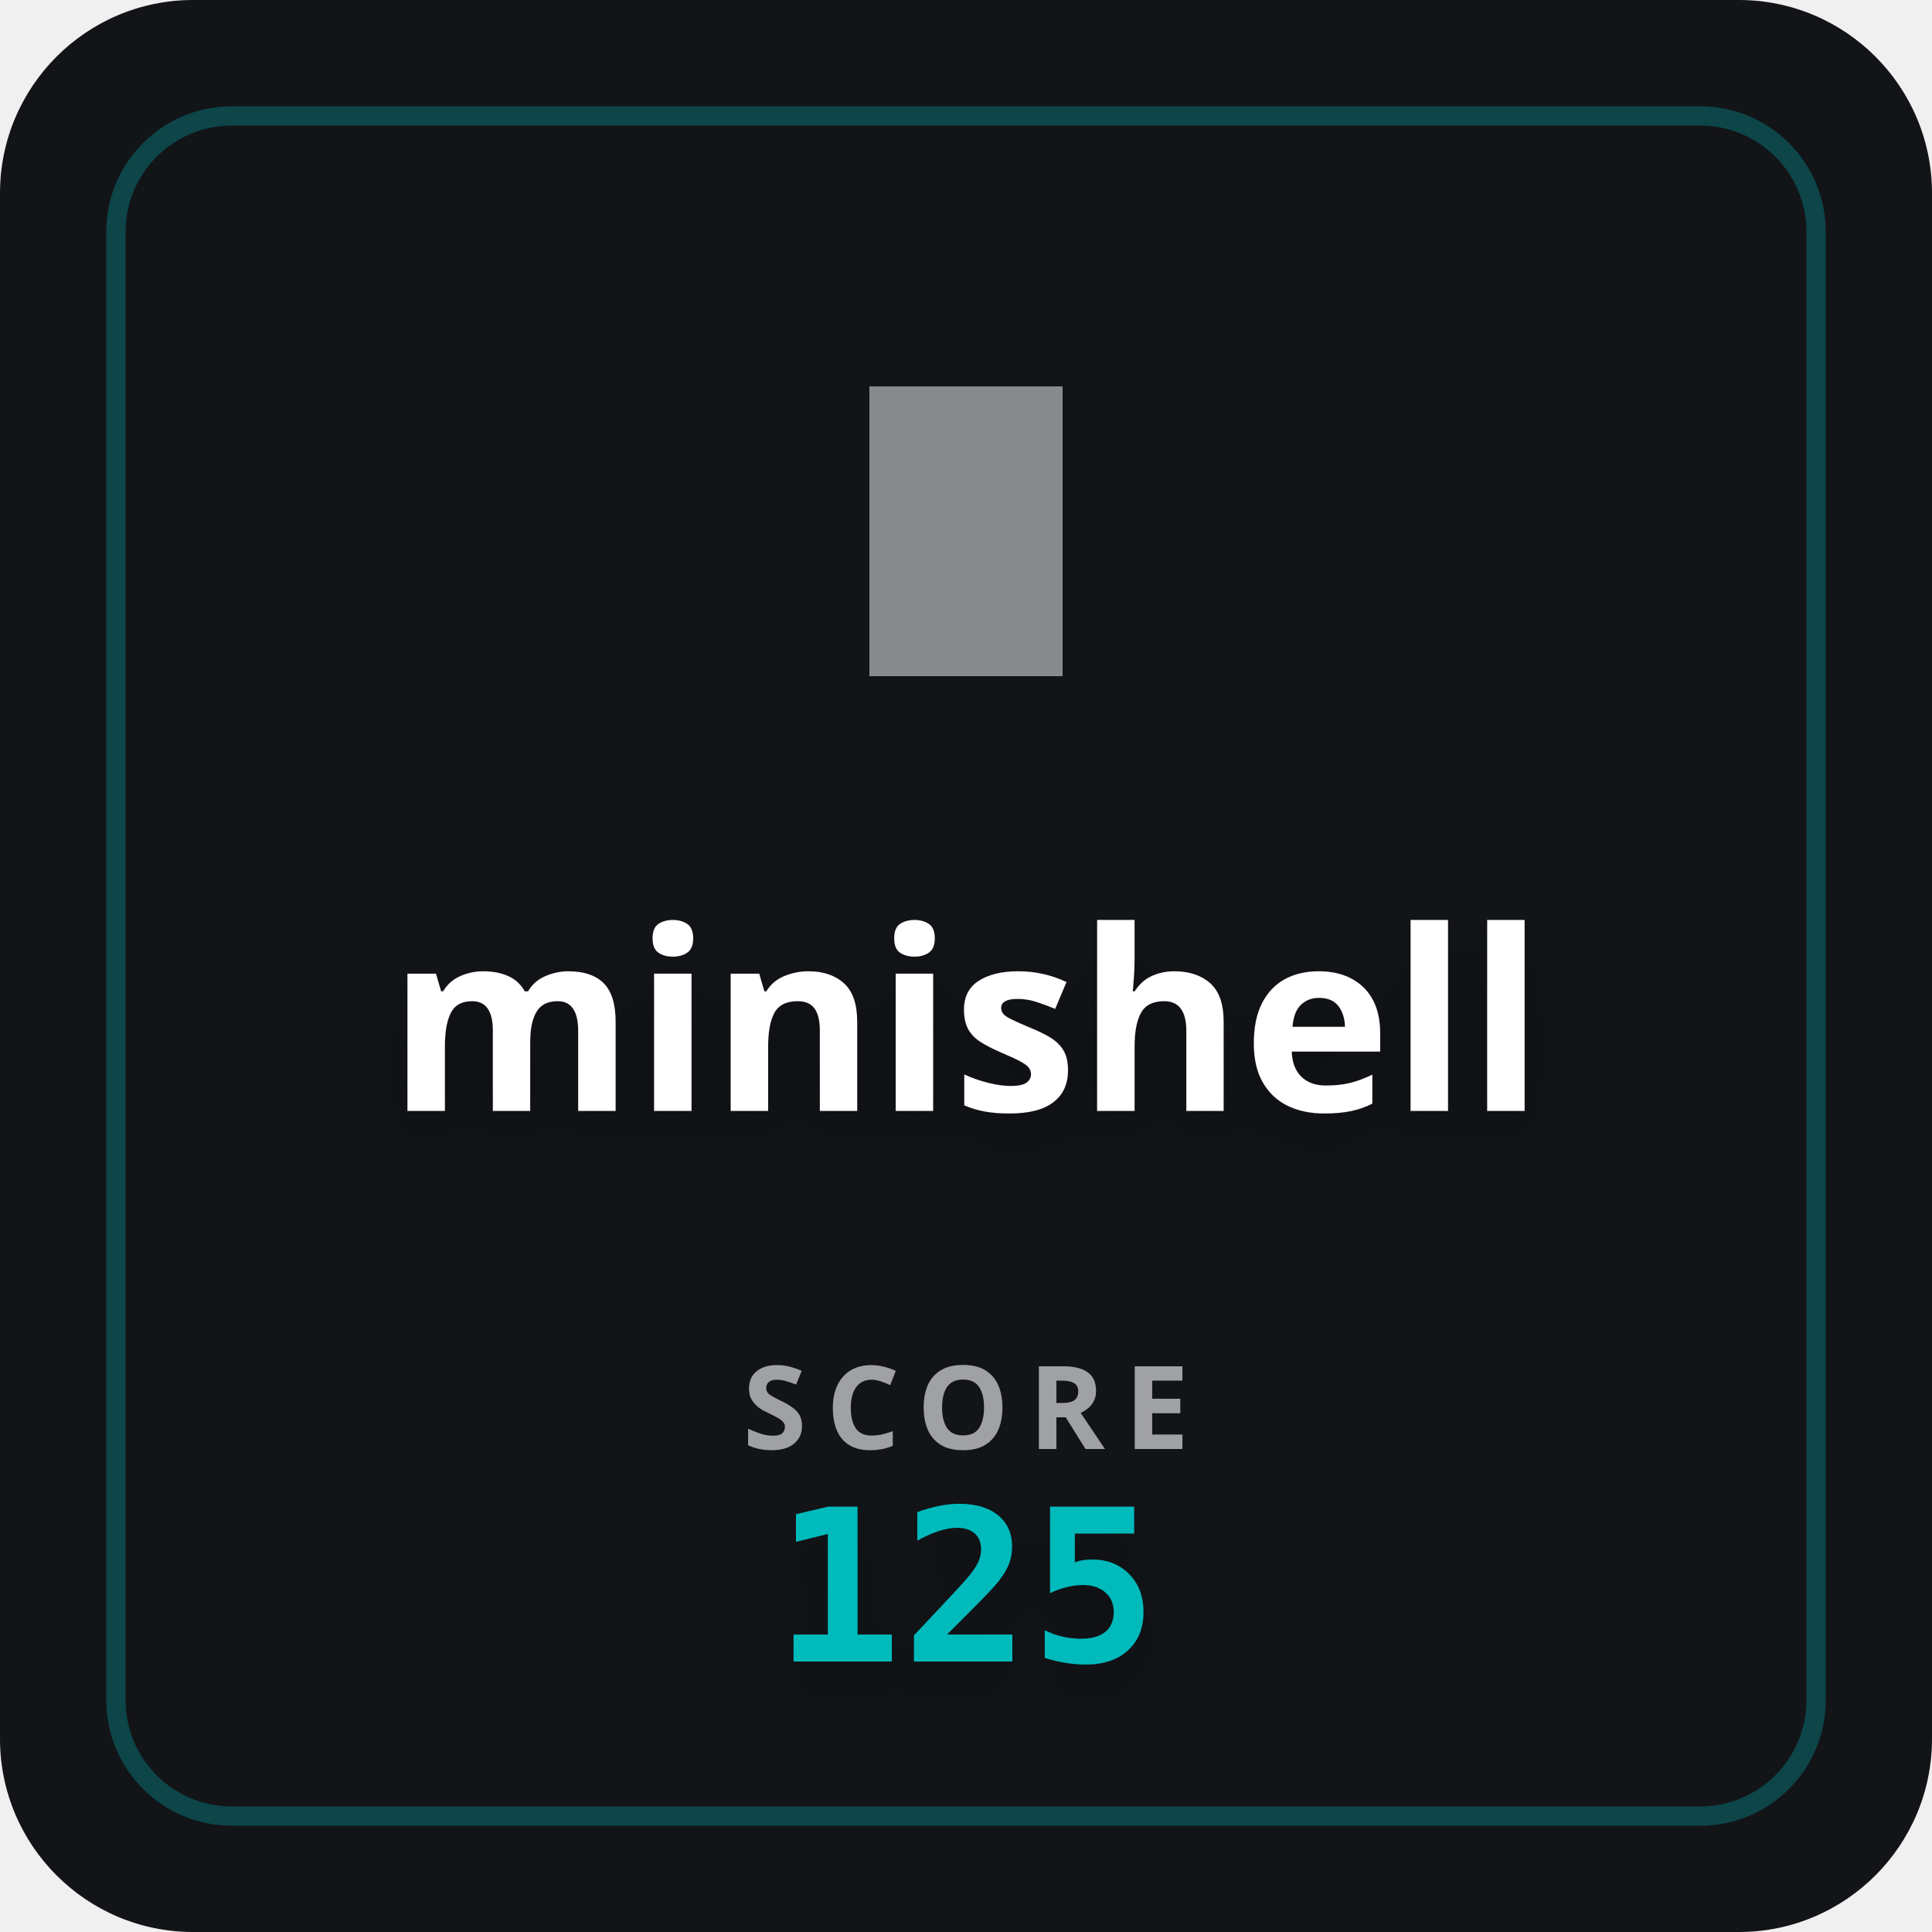
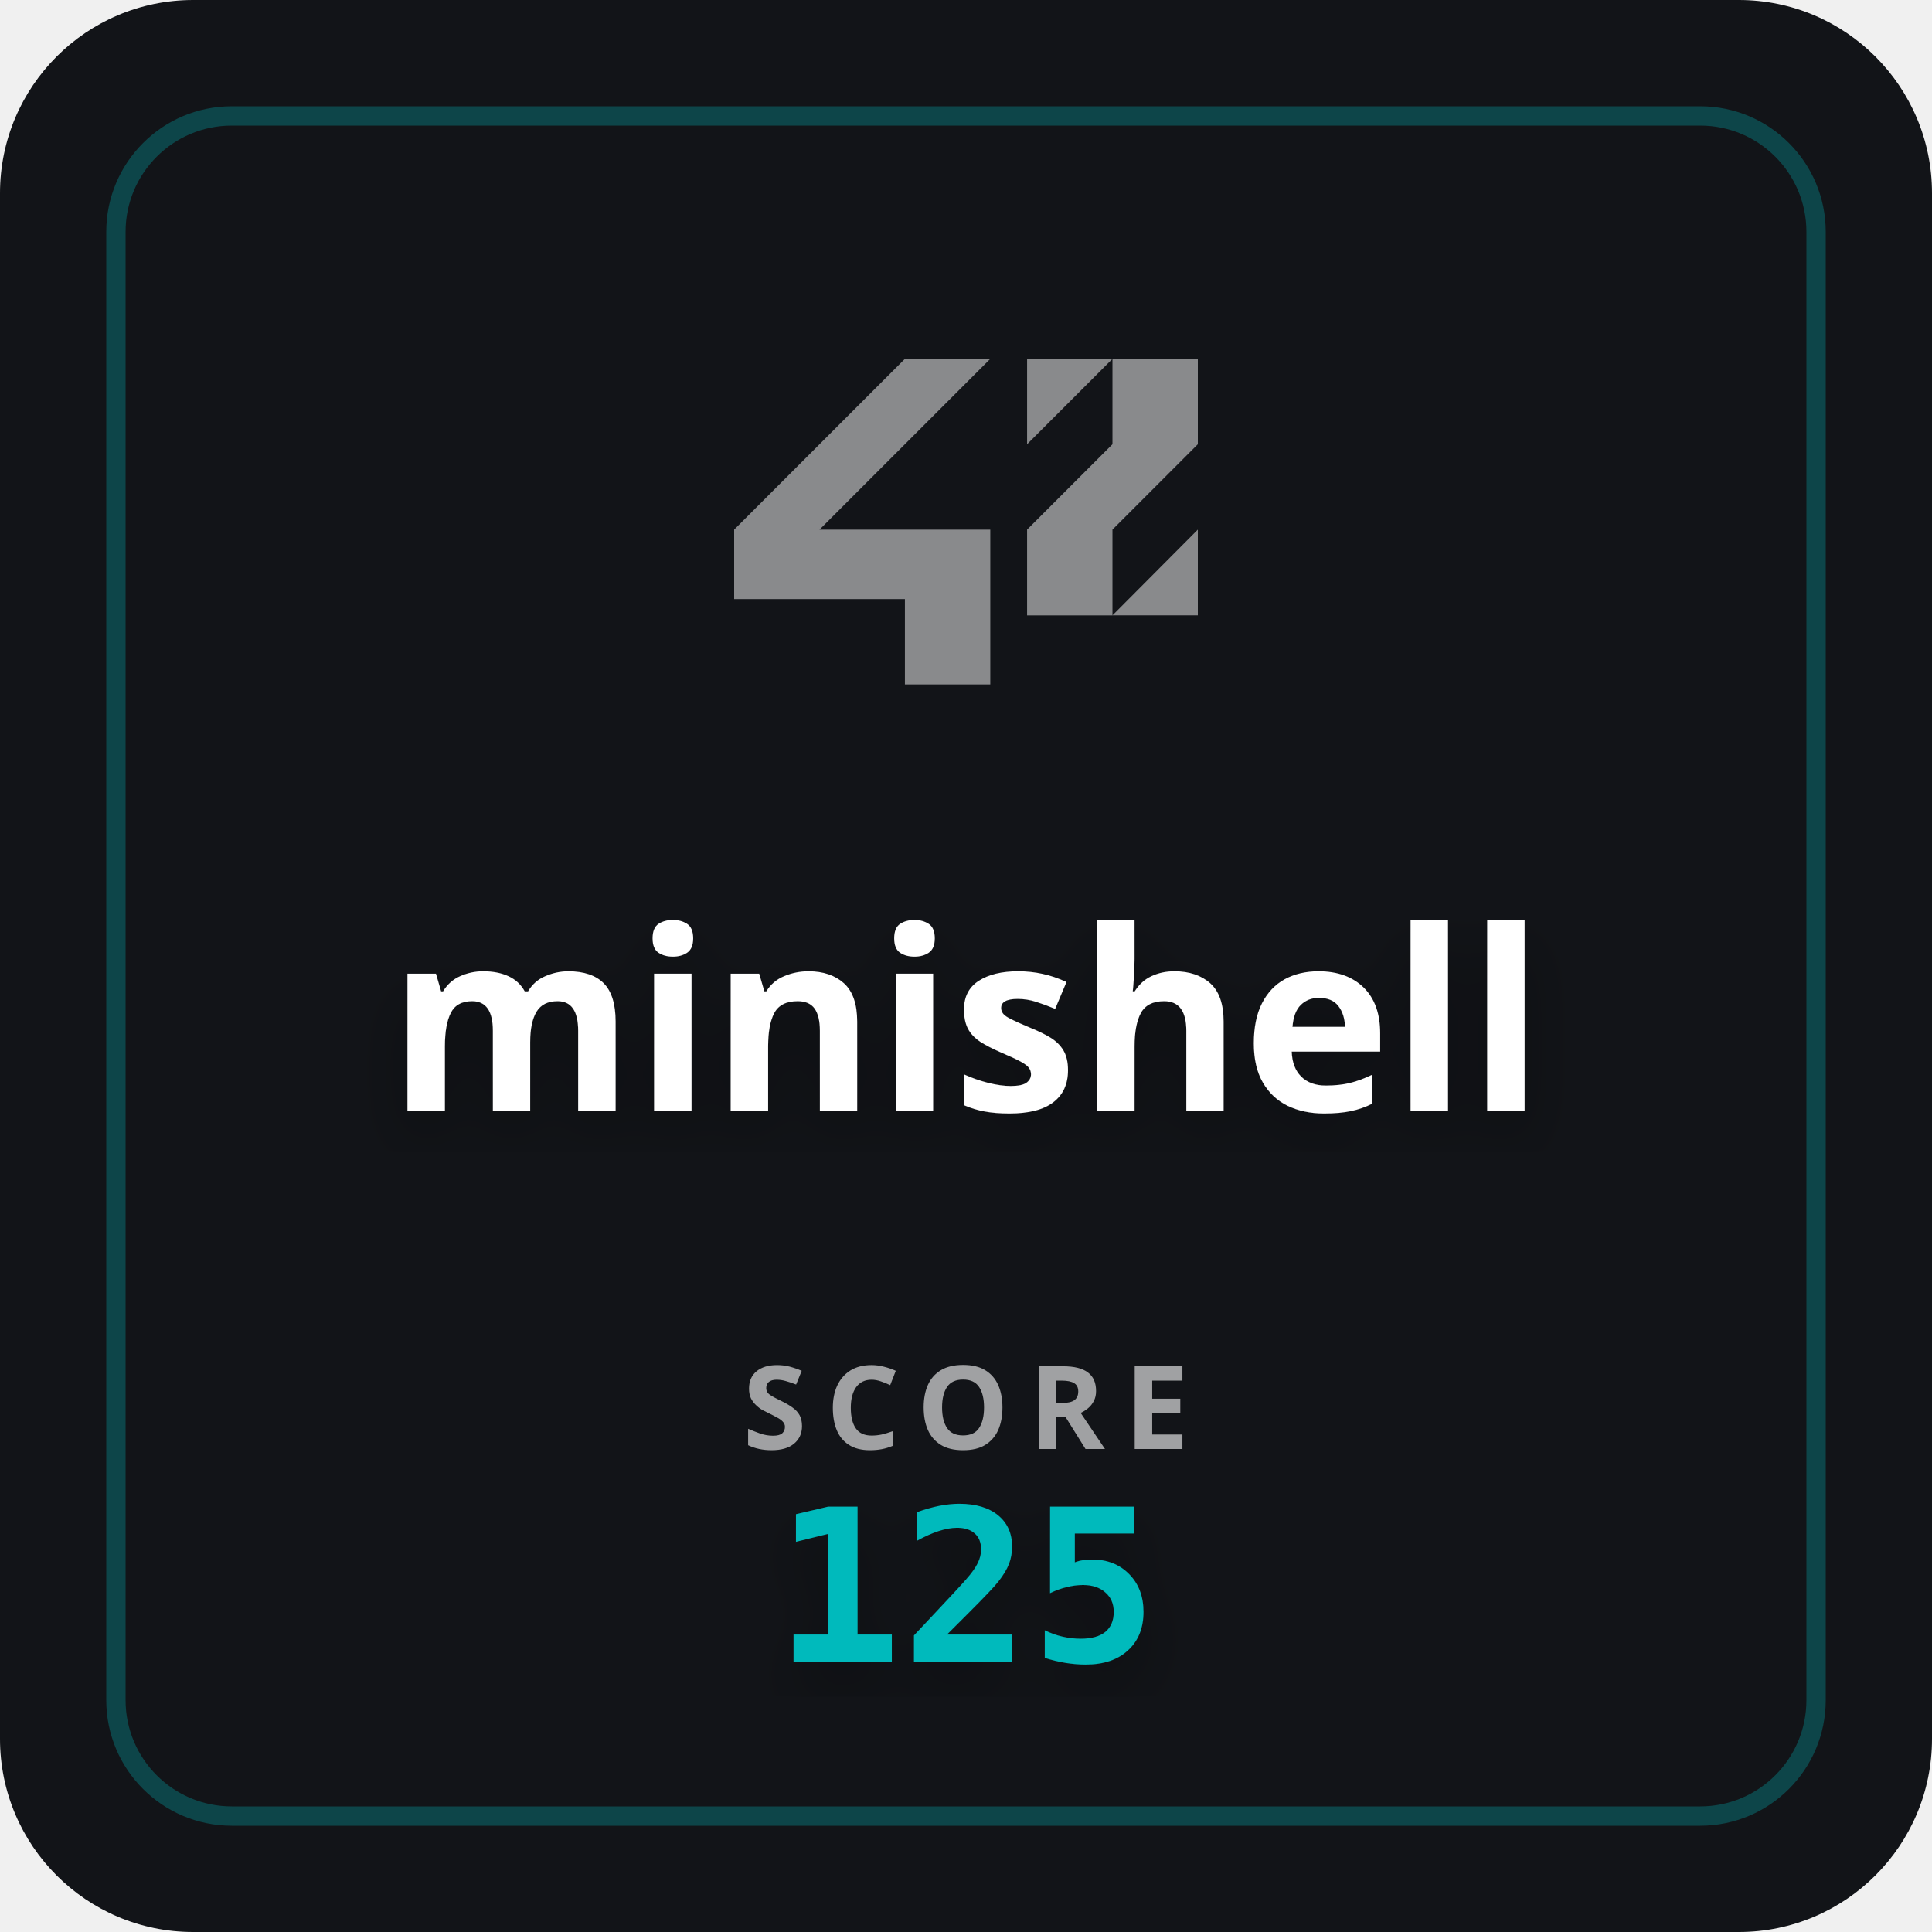
<svg xmlns="http://www.w3.org/2000/svg" width="200" height="200" viewBox="0 0 200 200">
  <defs>
    <filter id="a" width="140%" height="140%" x="-20%" y="-20%">
      <feDropShadow dx="0" dy="3" flood-color="#000" flood-opacity=".3" stdDeviation="3" />
    </filter>
  </defs>
  <rect width="200" height="200" fill="#121418" rx="20" />
  <rect width="176" height="176" x="12" y="12" fill="none" stroke="#00babc" stroke-width="2" opacity=".3" rx="12" />
-   <path fill="#fff" d="M90 40h20v30H90Z" opacity=".5" />
+   <path fill="#fff" d="M115.162 63.702H124v-8.878ZM124 37.148h-8.838v8.84l-8.838 8.836v8.88h8.838v-8.88L124 45.986Zm-8.838 0h-8.838v8.84zm-12.648 17.676H84.838l17.676-17.676h-8.838L76 54.824v7.19h17.676v8.838h8.838z" opacity=".5" />
  <text x="100" y="115" fill="#fff" filter="url(#a)" font-family="sans-serif" font-size="26" font-weight="900" text-anchor="middle">minishell</text>
  <text x="100" y="150" fill="#fff" font-family="sans-serif" font-size="12" font-weight="bold" letter-spacing="2" opacity=".6" text-anchor="middle">SCORE</text>
  <text x="100" y="172" fill="#00babc" filter="url(#a)" font-family="monospace" font-size="22" font-weight="bold" text-anchor="middle">125</text>
</svg>
